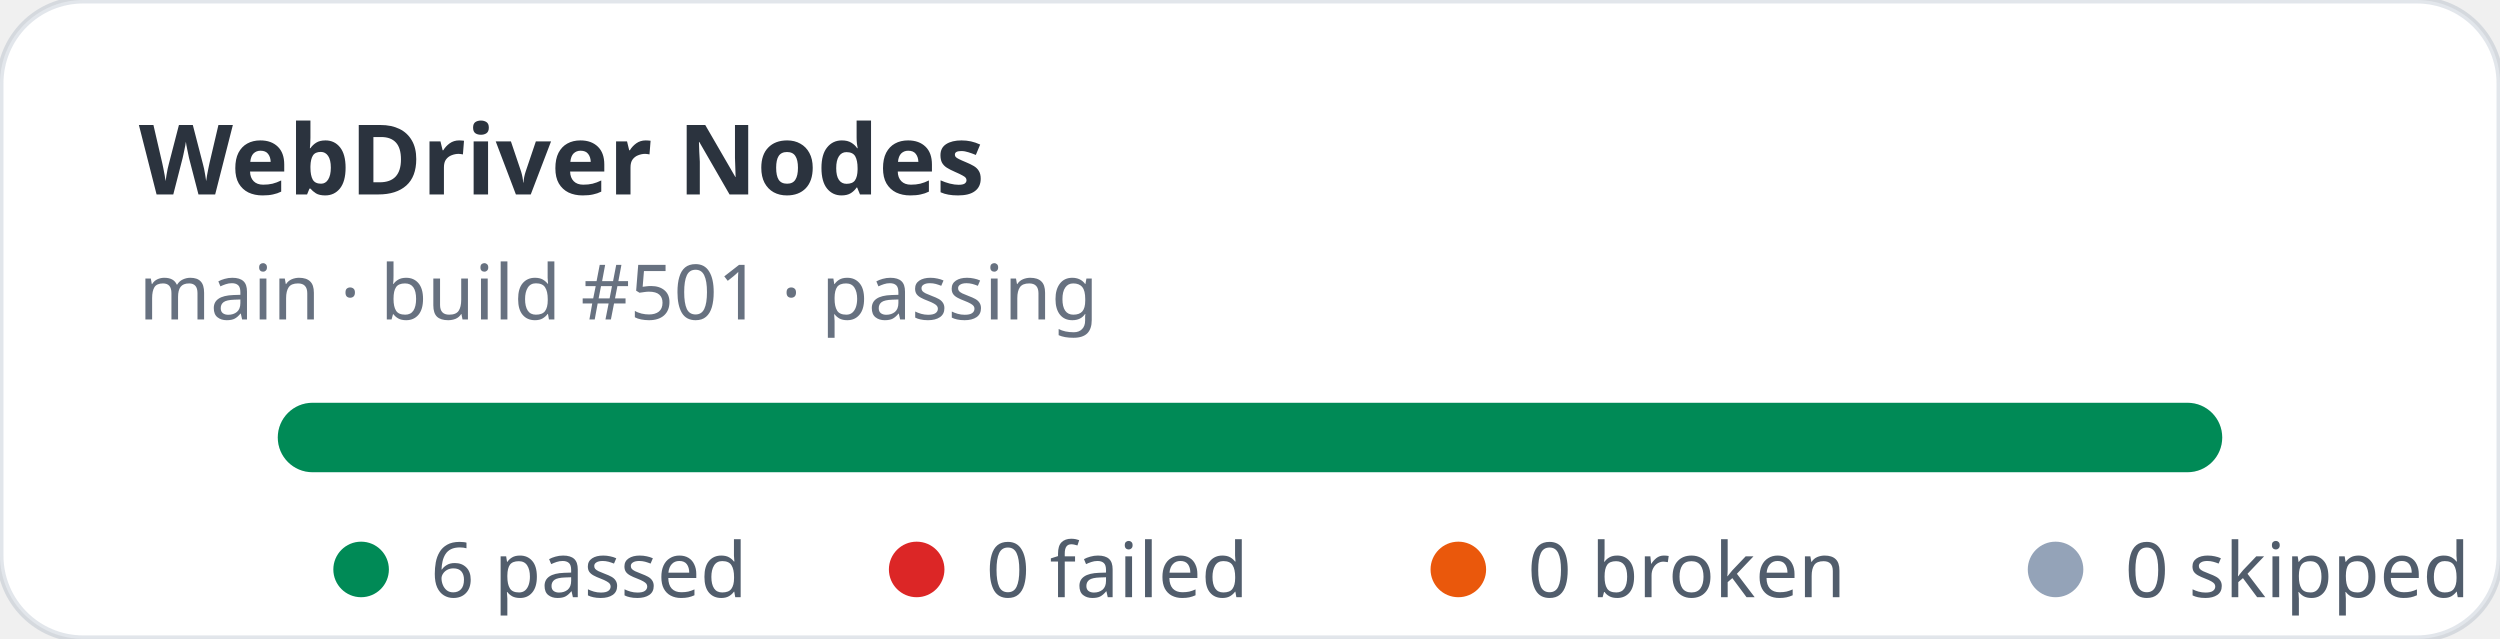
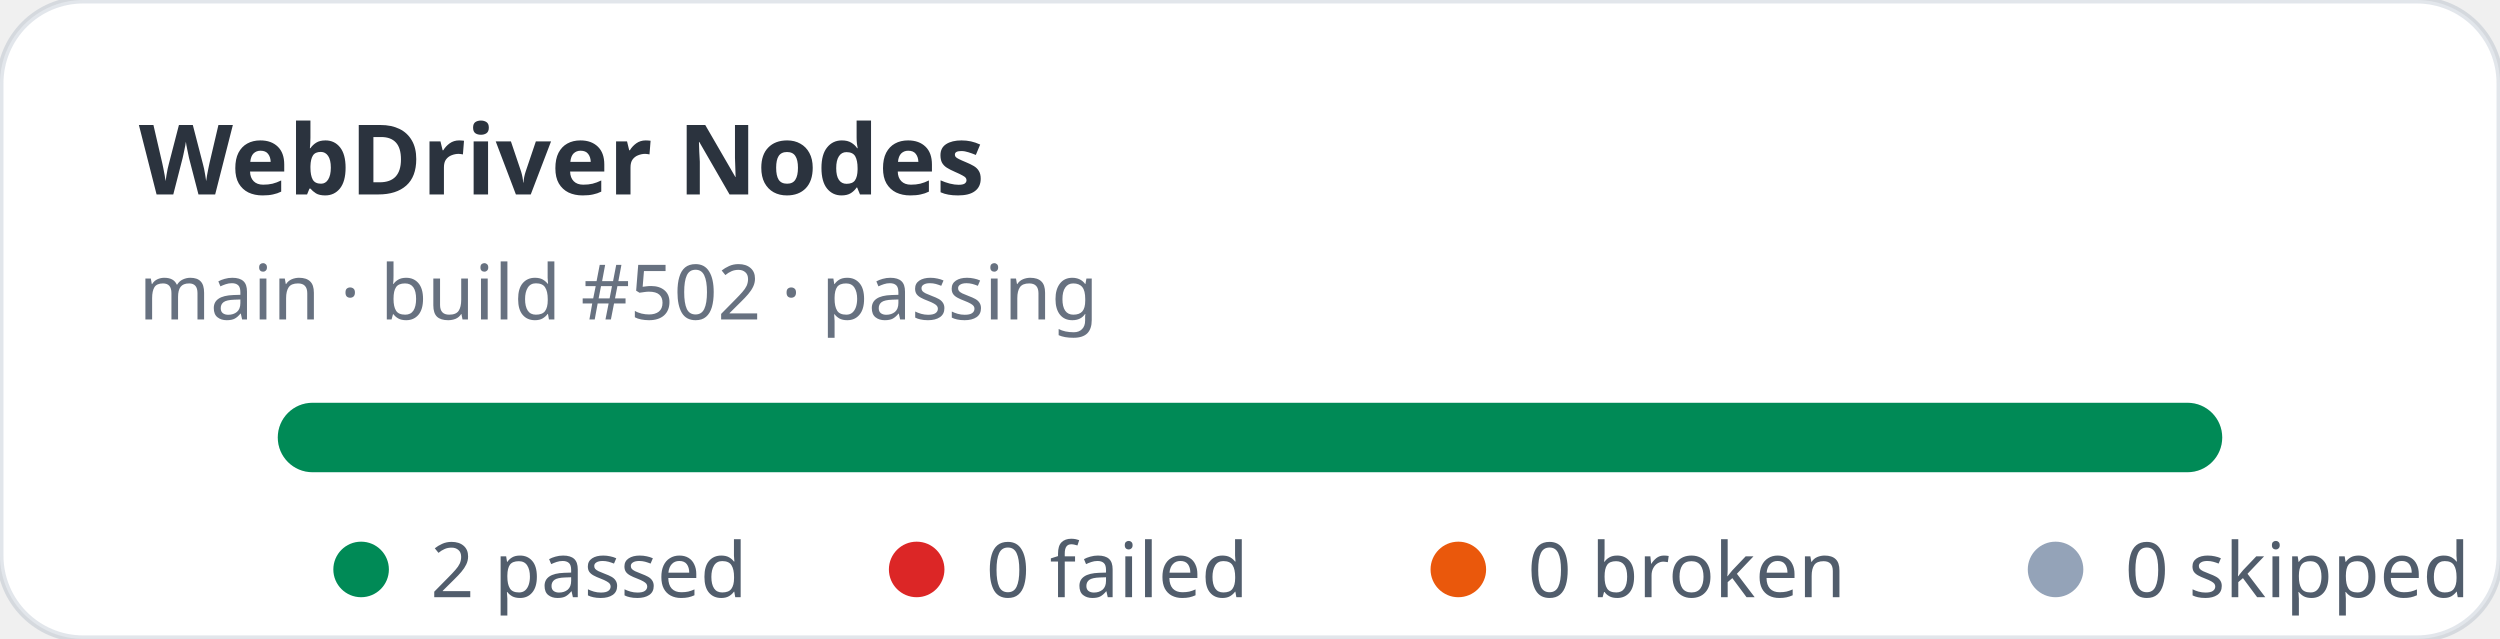
- <svg xmlns="http://www.w3.org/2000/svg" width="360" height="92" viewBox="0 0 360 92" role="img" aria-label="WebDriver Nodes stats: 6 passed, 0 failed">
+ <svg xmlns="http://www.w3.org/2000/svg" width="360" height="92" viewBox="0 0 360 92" role="img" aria-label="WebDriver Nodes stats: 2 passed, 0 failed">
  <rect width="360" height="92" rx="12" fill="#ffffff" stroke="rgba(11,48,86,0.12)" />
  <text x="20" y="28" fill="rgba(1,10,24,0.83)" font-family="ui-sans-serif,system-ui,sans-serif" font-size="14" font-weight="700">WebDriver Nodes</text>
-   <text x="20" y="46" fill="rgba(2,19,44,0.6)" font-family="ui-sans-serif,system-ui,sans-serif" font-size="11">main · build #501 · passing</text>
+   <text x="20" y="46" fill="rgba(2,19,44,0.6)" font-family="ui-sans-serif,system-ui,sans-serif" font-size="11">main · build #502 · passing</text>
  <rect x="40" y="58" width="280" height="10" rx="5" fill="#e2e8f0" />
  <rect x="40" y="58" width="280" height="10" rx="5" fill="#008a56" />
  <g font-family="ui-sans-serif,system-ui,sans-serif" font-size="11" fill="rgba(1,18,40,0.68)">
    <circle cx="52" cy="82" r="4" fill="#008a56" />
-     <text x="62" y="86">6 passed</text>
+     <text x="62" y="86">2 passed</text>
    <circle cx="132" cy="82" r="4" fill="#dc2626" />
    <text x="142" y="86">0 failed</text>
    <circle cx="210" cy="82" r="4" fill="#ea580c" />
    <text x="220" y="86">0 broken</text>
    <circle cx="296" cy="82" r="4" fill="#94a3b8" />
    <text x="306" y="86">0 skipped</text>
  </g>
</svg>
